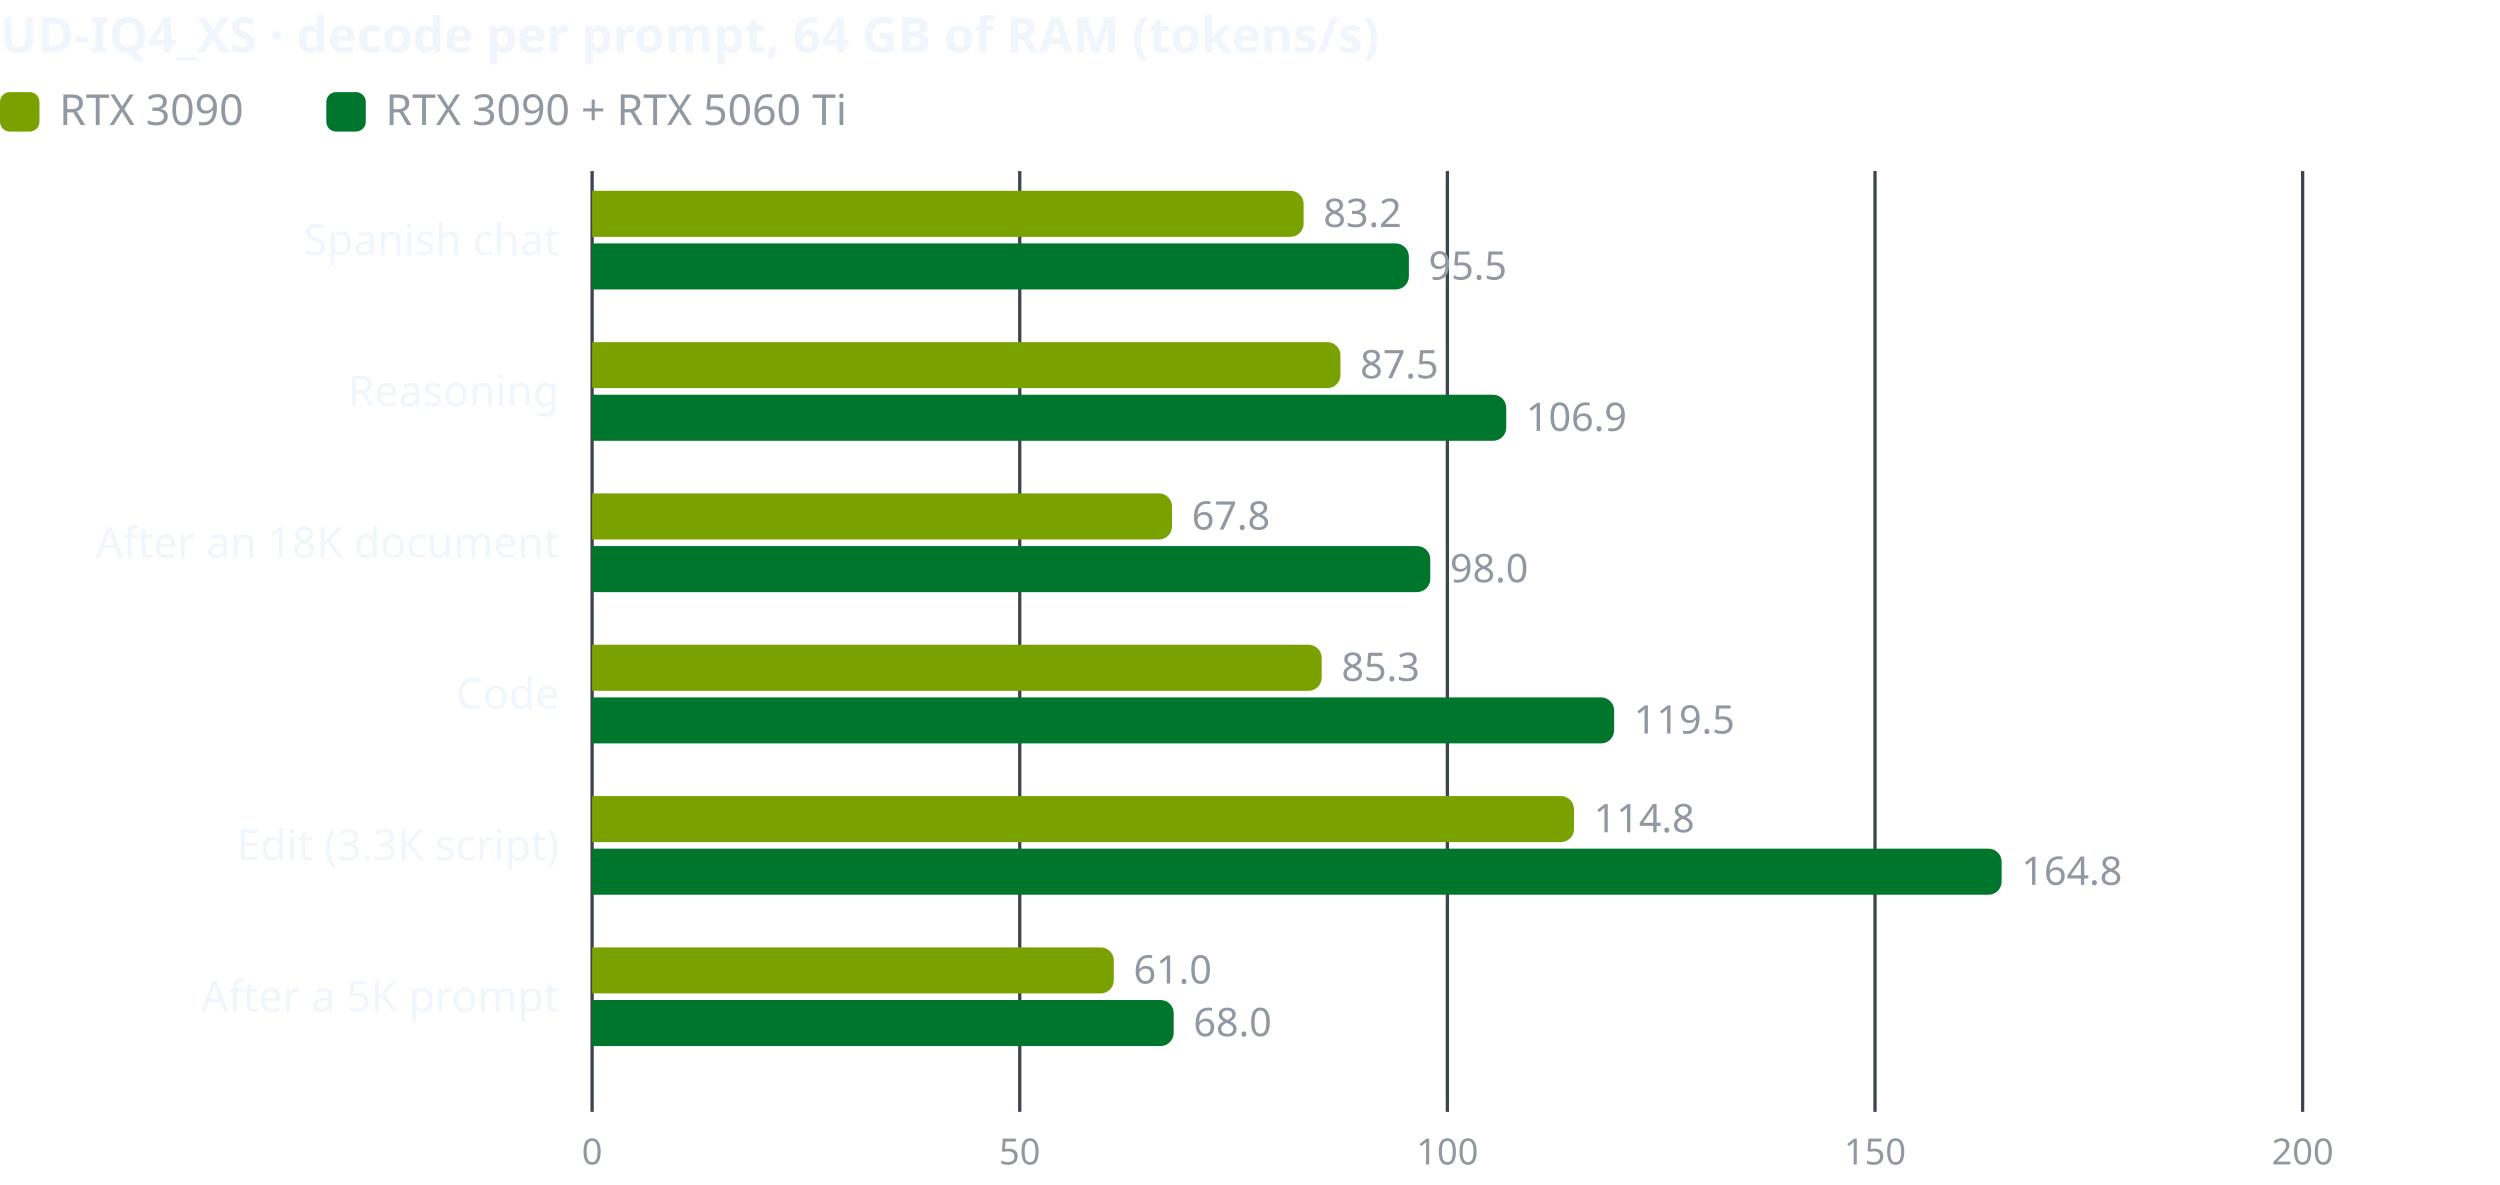
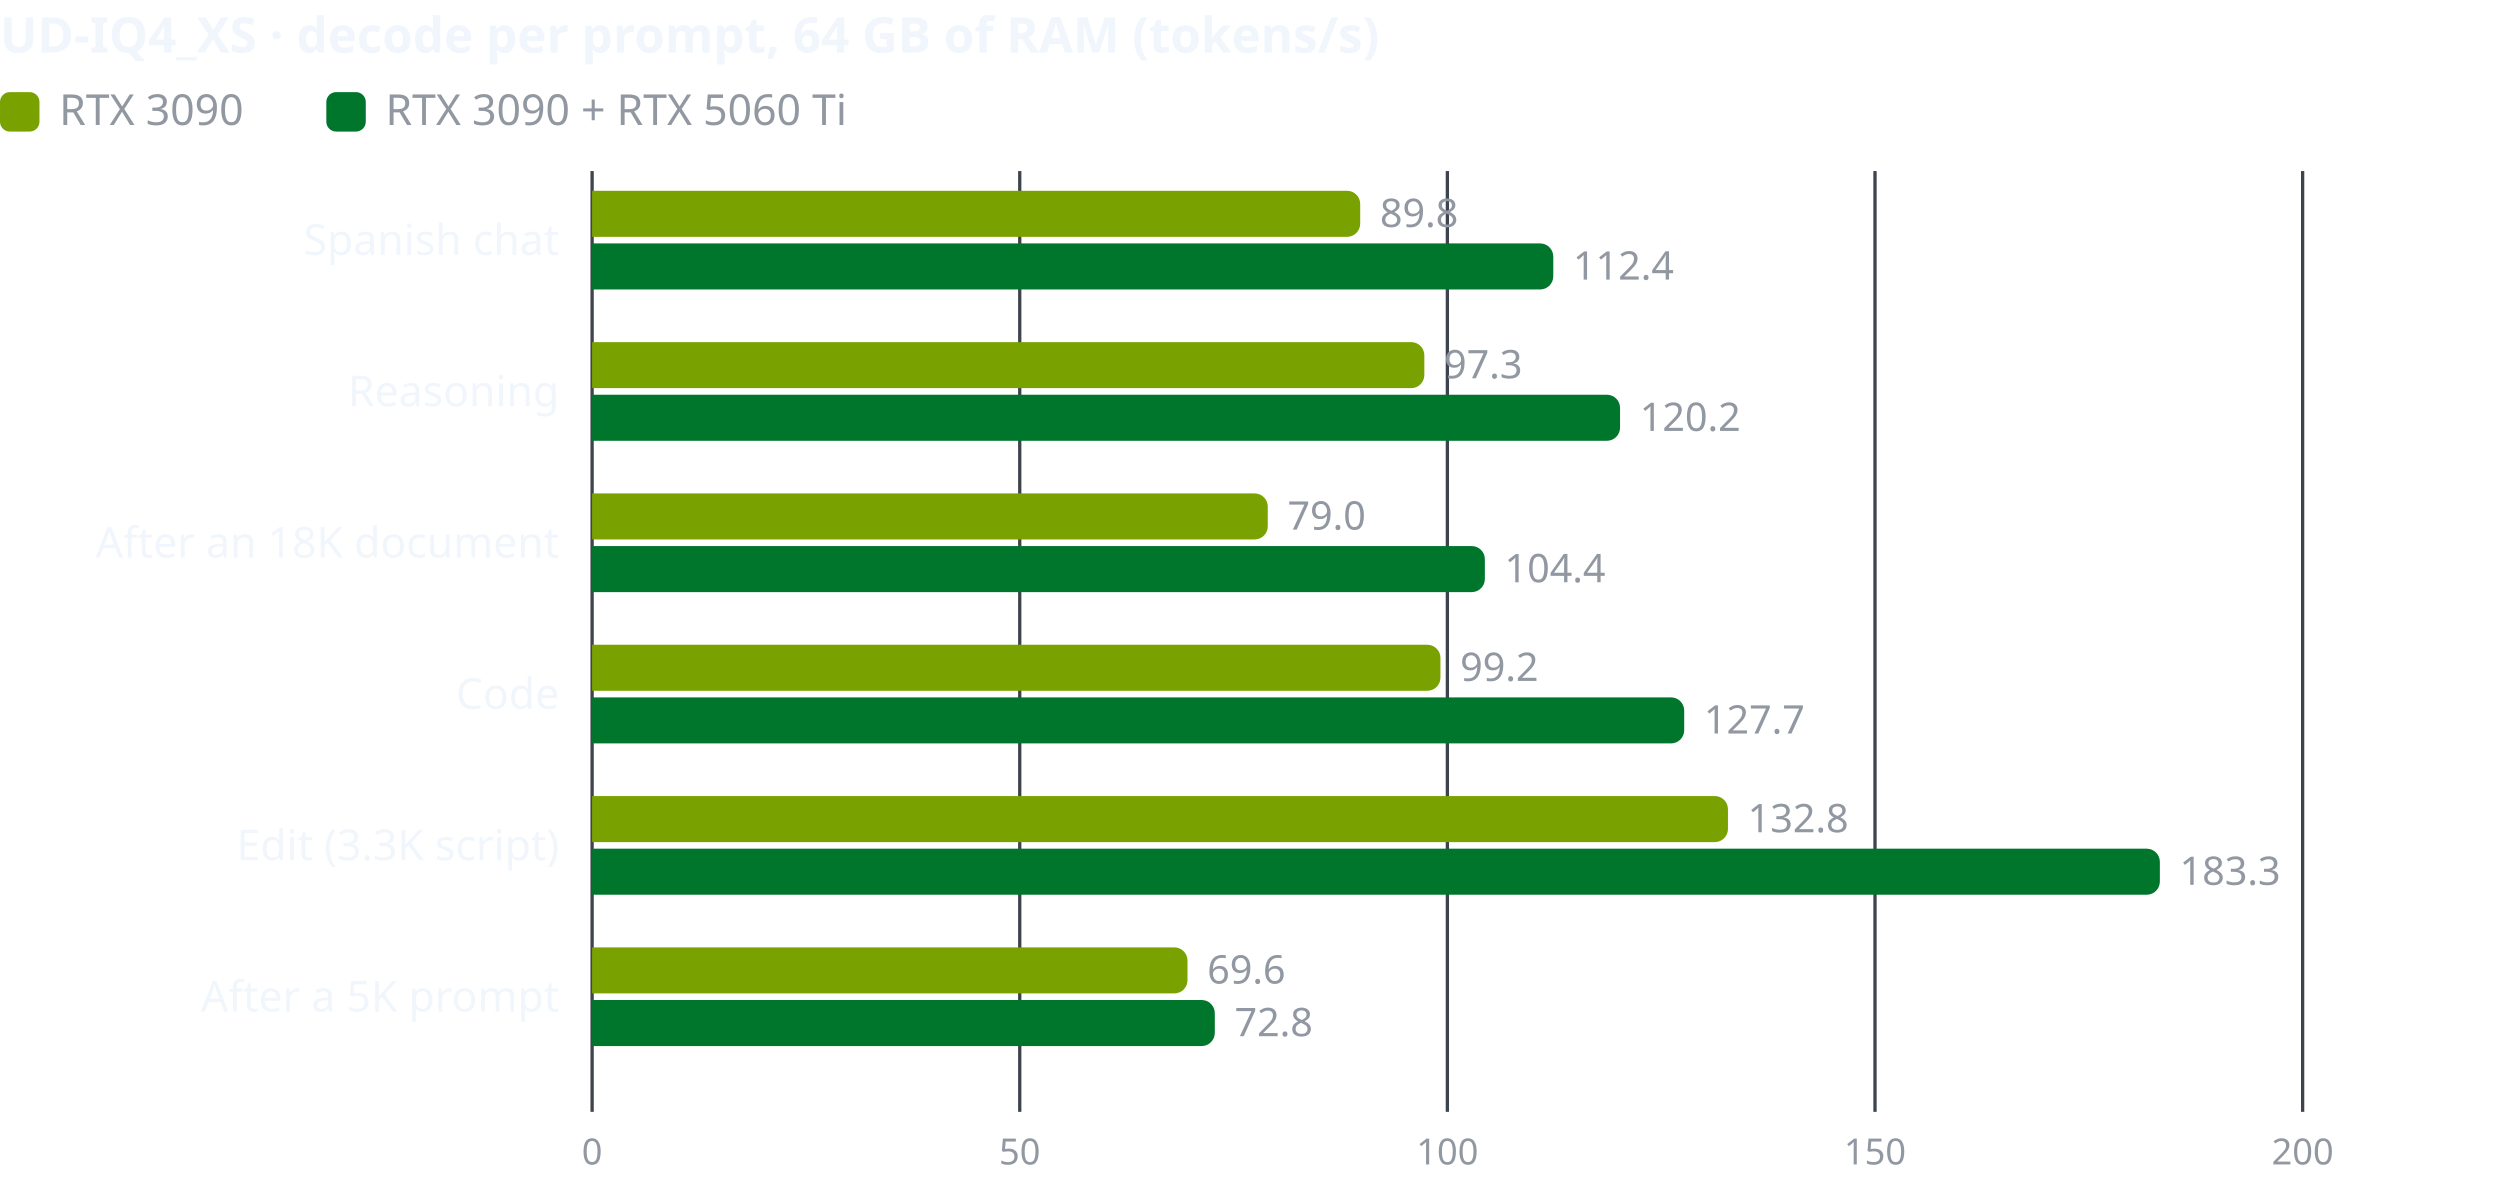
<svg xmlns="http://www.w3.org/2000/svg" width="760" height="360" viewBox="0 0 760 360" role="img" aria-label="UD-IQ4_XS decode per prompt with 64 GB of RAM" font-family="-apple-system,BlinkMacSystemFont,'Segoe UI','Noto Sans',Helvetica,Arial,sans-serif">
  <text x="0" y="16" font-size="15" font-weight="600" fill="#f0f6fc">UD-IQ4_XS · decode per prompt, 64 GB of RAM (tokens/s)</text>
  <rect x="0" y="28" width="12" height="12" rx="3" fill="#79a200" />
  <text x="18" y="38" font-size="13" fill="#9198a1">RTX 3090</text>
  <rect x="99.2" y="28" width="12" height="12" rx="3" fill="#00762c" />
  <text x="117.2" y="38" font-size="13" fill="#9198a1">RTX 3090 + RTX 5060 Ti</text>
  <line x1="180.0" y1="52" x2="180.0" y2="338" stroke="#3d444d" stroke-width="1" />
  <text x="180.0" y="354" font-size="11" fill="#9198a1" text-anchor="middle">0</text>
  <line x1="310.0" y1="52" x2="310.0" y2="338" stroke="#3d444d" stroke-width="1" />
  <text x="310.0" y="354" font-size="11" fill="#9198a1" text-anchor="middle">50</text>
  <line x1="440.0" y1="52" x2="440.0" y2="338" stroke="#3d444d" stroke-width="1" />
  <text x="440.0" y="354" font-size="11" fill="#9198a1" text-anchor="middle">100</text>
  <line x1="570.0" y1="52" x2="570.0" y2="338" stroke="#3d444d" stroke-width="1" />
  <text x="570.0" y="354" font-size="11" fill="#9198a1" text-anchor="middle">150</text>
  <line x1="700.0" y1="52" x2="700.0" y2="338" stroke="#3d444d" stroke-width="1" />
  <text x="700.0" y="354" font-size="11" fill="#9198a1" text-anchor="middle">200</text>
  <text x="170" y="77.5" font-size="13" fill="#f0f6fc" text-anchor="end">Spanish chat</text>
-   <path d="M180.0,58.0 h212.3 a4,4 0 0 1 4,4 v6.0 a4,4 0 0 1 -4,4 h-212.3 z" fill="#79a200" />
-   <text x="402.3" y="69" font-size="12" fill="#9198a1">83.2</text>
-   <path d="M180.0,74.0 h244.3 a4,4 0 0 1 4,4 v6.0 a4,4 0 0 1 -4,4 h-244.3 z" fill="#00762c" />
-   <text x="434.3" y="85" font-size="12" fill="#9198a1">95.5</text>
+   <path d="M180.0,58.0 h229.5 a4,4 0 0 1 4,4 v6.0 a4,4 0 0 1 -4,4 h-229.5 z" fill="#79a200" />
+   <text x="419.5" y="69" font-size="12" fill="#9198a1">89.8</text>
+   <path d="M180.0,74.0 h288.2 a4,4 0 0 1 4,4 v6.0 a4,4 0 0 1 -4,4 h-288.2 z" fill="#00762c" />
+   <text x="478.2" y="85" font-size="12" fill="#9198a1">112.4</text>
  <text x="170" y="123.5" font-size="13" fill="#f0f6fc" text-anchor="end">Reasoning</text>
-   <path d="M180.0,104.0 h223.5 a4,4 0 0 1 4,4 v6.0 a4,4 0 0 1 -4,4 h-223.5 z" fill="#79a200" />
-   <text x="413.5" y="115" font-size="12" fill="#9198a1">87.5</text>
-   <path d="M180.0,120.0 h273.9 a4,4 0 0 1 4,4 v6.0 a4,4 0 0 1 -4,4 h-273.9 z" fill="#00762c" />
-   <text x="463.9" y="131" font-size="12" fill="#9198a1">106.9</text>
+   <path d="M180.0,104.0 h249.0 a4,4 0 0 1 4,4 v6.0 a4,4 0 0 1 -4,4 h-249.0 z" fill="#79a200" />
+   <text x="439.0" y="115" font-size="12" fill="#9198a1">97.3</text>
+   <path d="M180.0,120.0 h308.5 a4,4 0 0 1 4,4 v6.0 a4,4 0 0 1 -4,4 h-308.5 z" fill="#00762c" />
+   <text x="498.5" y="131" font-size="12" fill="#9198a1">120.2</text>
  <text x="170" y="169.5" font-size="13" fill="#f0f6fc" text-anchor="end">After an 18K document</text>
-   <path d="M180.0,150.0 h172.3 a4,4 0 0 1 4,4 v6.0 a4,4 0 0 1 -4,4 h-172.3 z" fill="#79a200" />
-   <text x="362.3" y="161" font-size="12" fill="#9198a1">67.8</text>
-   <path d="M180.0,166.0 h250.8 a4,4 0 0 1 4,4 v6.0 a4,4 0 0 1 -4,4 h-250.8 z" fill="#00762c" />
-   <text x="440.8" y="177" font-size="12" fill="#9198a1">98.0</text>
+   <path d="M180.0,150.0 h201.4 a4,4 0 0 1 4,4 v6.0 a4,4 0 0 1 -4,4 h-201.4 z" fill="#79a200" />
+   <text x="391.4" y="161" font-size="12" fill="#9198a1">79.0</text>
+   <path d="M180.0,166.0 h267.4 a4,4 0 0 1 4,4 v6.0 a4,4 0 0 1 -4,4 h-267.4 z" fill="#00762c" />
+   <text x="457.4" y="177" font-size="12" fill="#9198a1">104.4</text>
  <text x="170" y="215.5" font-size="13" fill="#f0f6fc" text-anchor="end">Code</text>
-   <path d="M180.0,196.0 h217.8 a4,4 0 0 1 4,4 v6.0 a4,4 0 0 1 -4,4 h-217.8 z" fill="#79a200" />
-   <text x="407.8" y="207" font-size="12" fill="#9198a1">85.3</text>
-   <path d="M180.0,212.0 h306.7 a4,4 0 0 1 4,4 v6.0 a4,4 0 0 1 -4,4 h-306.7 z" fill="#00762c" />
-   <text x="496.7" y="223" font-size="12" fill="#9198a1">119.5</text>
+   <path d="M180.0,196.0 h253.9 a4,4 0 0 1 4,4 v6.0 a4,4 0 0 1 -4,4 h-253.9 z" fill="#79a200" />
+   <text x="443.9" y="207" font-size="12" fill="#9198a1">99.2</text>
+   <path d="M180.0,212.0 h328.0 a4,4 0 0 1 4,4 v6.0 a4,4 0 0 1 -4,4 h-328.0 z" fill="#00762c" />
+   <text x="518.0" y="223" font-size="12" fill="#9198a1">127.7</text>
  <text x="170" y="261.5" font-size="13" fill="#f0f6fc" text-anchor="end">Edit (3.3K script)</text>
-   <path d="M180.0,242.0 h294.5 a4,4 0 0 1 4,4 v6.0 a4,4 0 0 1 -4,4 h-294.5 z" fill="#79a200" />
-   <text x="484.5" y="253" font-size="12" fill="#9198a1">114.8</text>
-   <path d="M180.0,258.0 h424.5 a4,4 0 0 1 4,4 v6.0 a4,4 0 0 1 -4,4 h-424.5 z" fill="#00762c" />
-   <text x="614.5" y="269" font-size="12" fill="#9198a1">164.8</text>
+   <path d="M180.0,242.0 h341.3 a4,4 0 0 1 4,4 v6.0 a4,4 0 0 1 -4,4 h-341.3 z" fill="#79a200" />
+   <text x="531.3" y="253" font-size="12" fill="#9198a1">132.8</text>
+   <path d="M180.0,258.0 h472.6 a4,4 0 0 1 4,4 v6.0 a4,4 0 0 1 -4,4 h-472.6 z" fill="#00762c" />
+   <text x="662.6" y="269" font-size="12" fill="#9198a1">183.3</text>
  <text x="170" y="307.5" font-size="13" fill="#f0f6fc" text-anchor="end">After a 5K prompt</text>
-   <path d="M180.0,288.0 h154.6 a4,4 0 0 1 4,4 v6.0 a4,4 0 0 1 -4,4 h-154.6 z" fill="#79a200" />
-   <text x="344.6" y="299" font-size="12" fill="#9198a1">61.0</text>
-   <path d="M180.0,304.0 h172.8 a4,4 0 0 1 4,4 v6.0 a4,4 0 0 1 -4,4 h-172.8 z" fill="#00762c" />
-   <text x="362.8" y="315" font-size="12" fill="#9198a1">68.0</text>
+   <path d="M180.0,288.0 h177.0 a4,4 0 0 1 4,4 v6.0 a4,4 0 0 1 -4,4 h-177.0 z" fill="#79a200" />
+   <text x="367.0" y="299" font-size="12" fill="#9198a1">69.6</text>
+   <path d="M180.0,304.0 h185.3 a4,4 0 0 1 4,4 v6.0 a4,4 0 0 1 -4,4 h-185.3 z" fill="#00762c" />
+   <text x="375.3" y="315" font-size="12" fill="#9198a1">72.8</text>
</svg>
